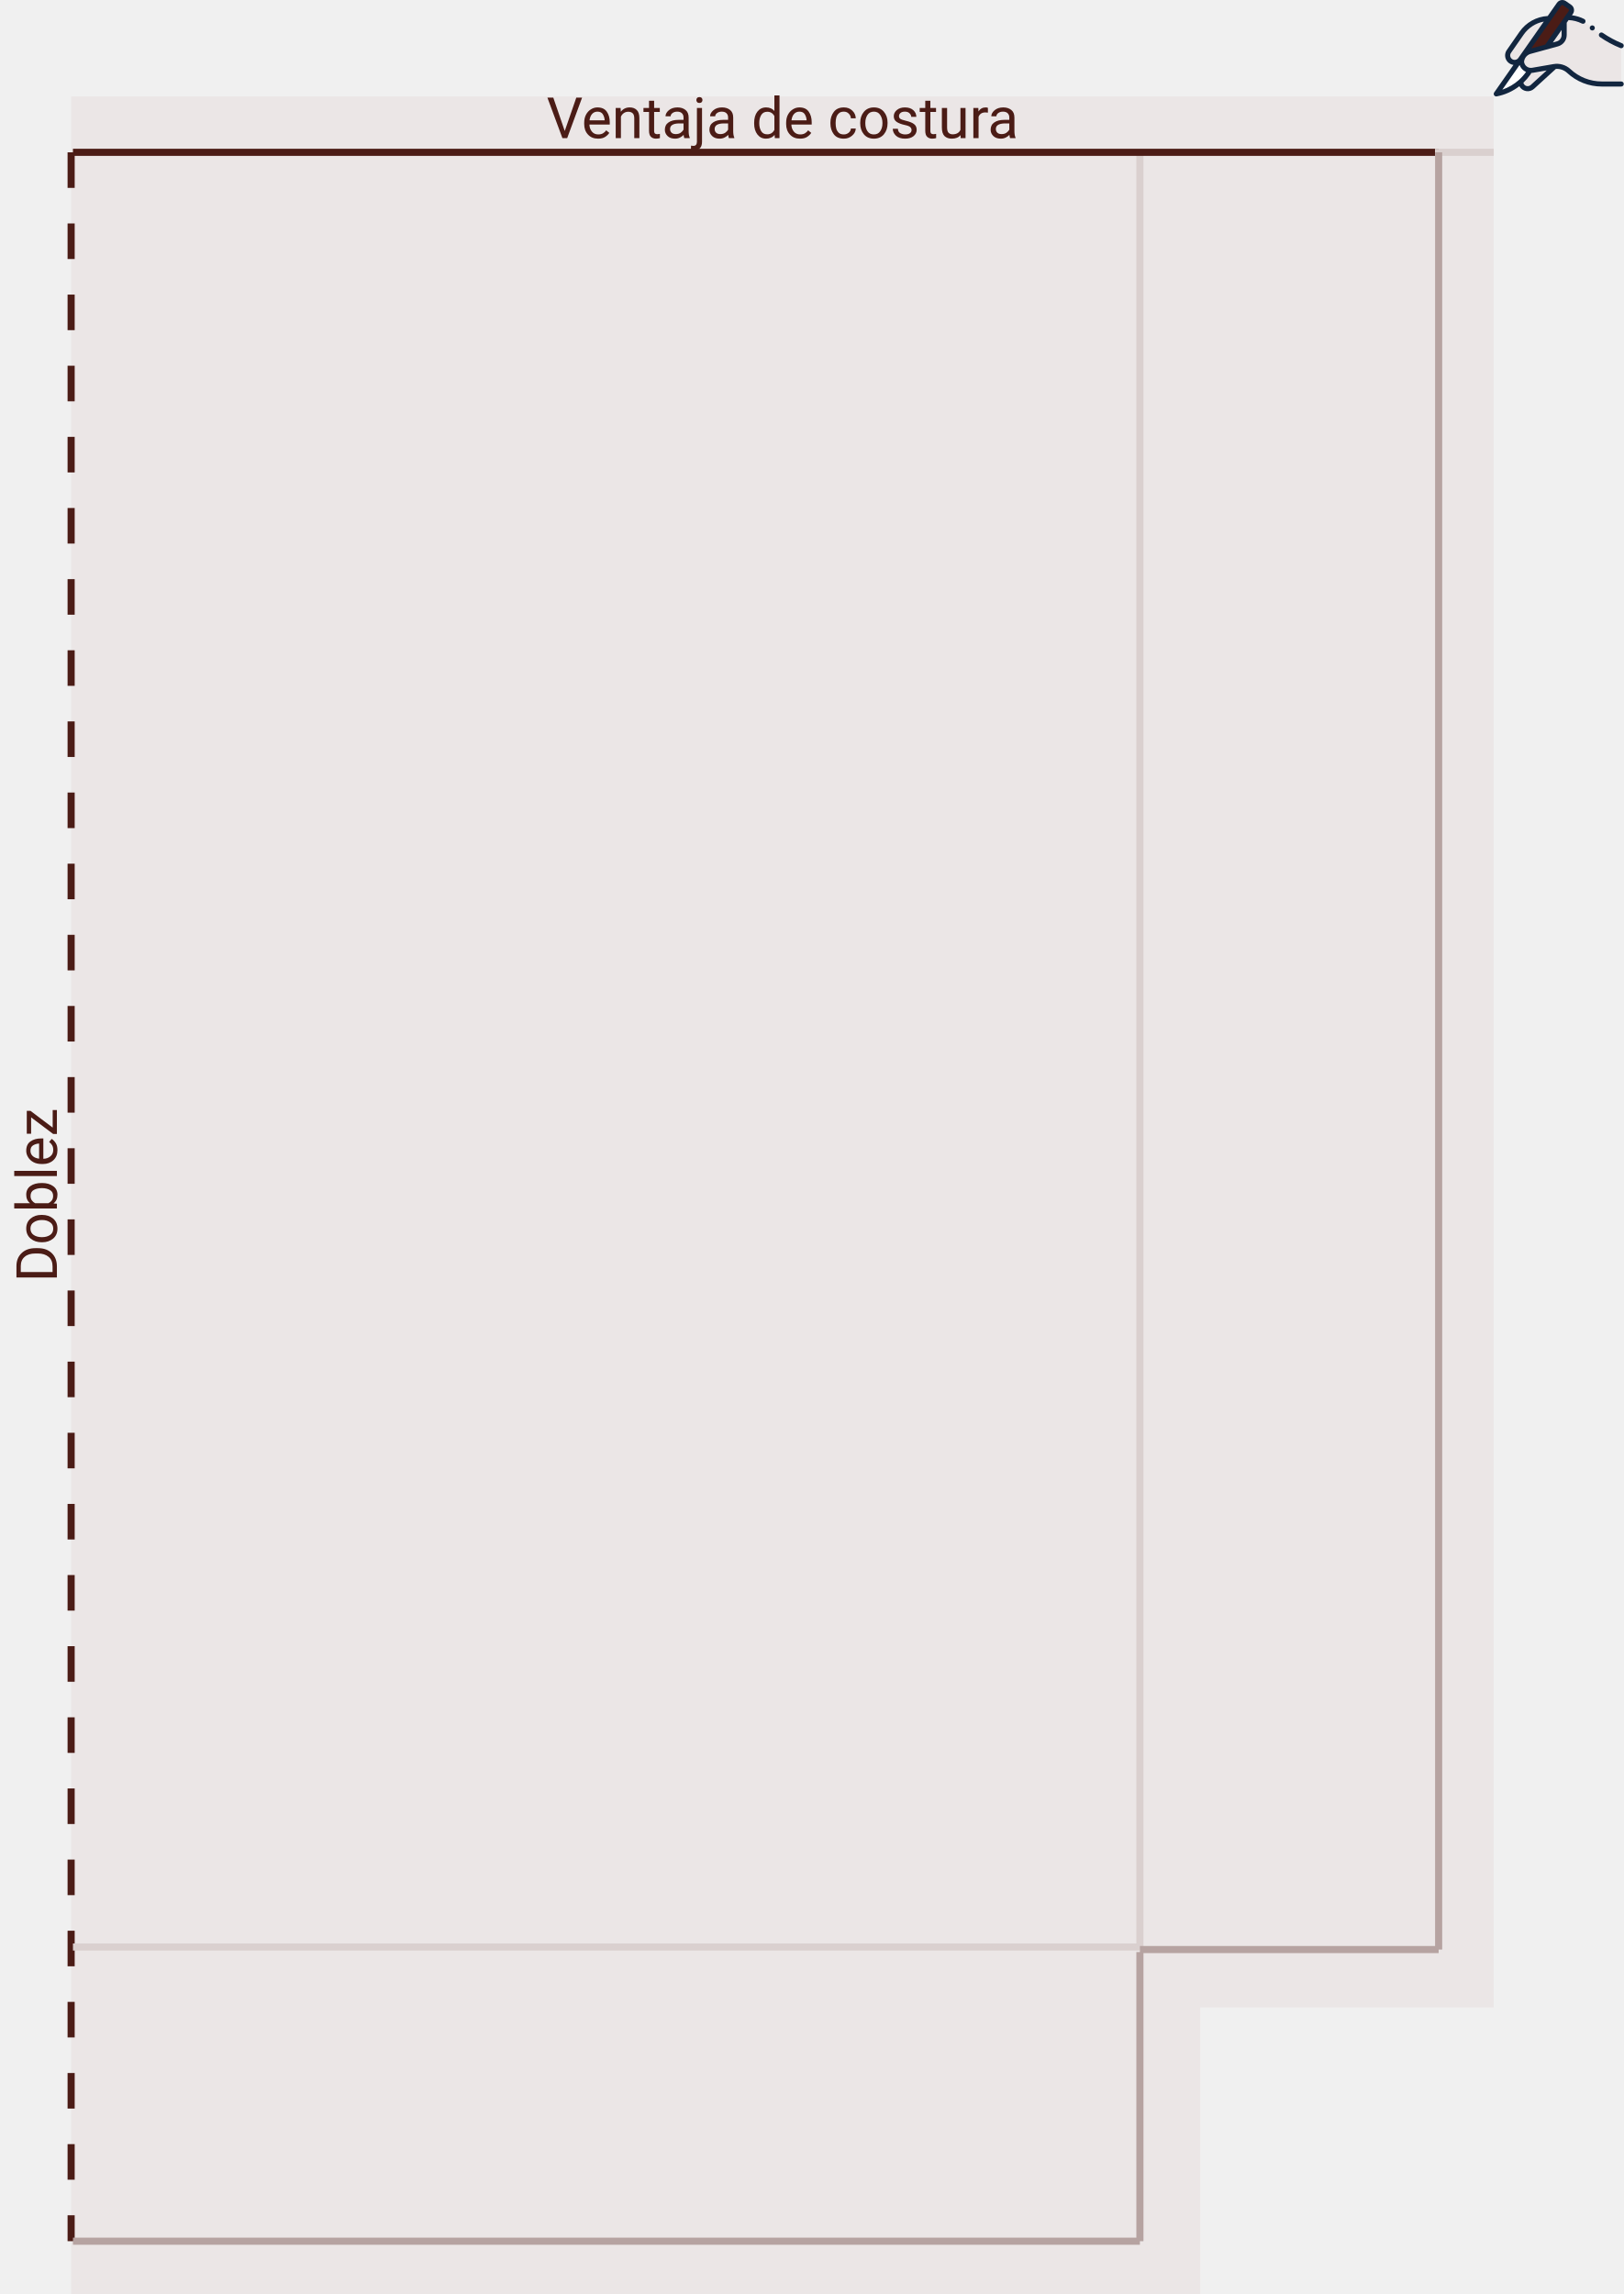
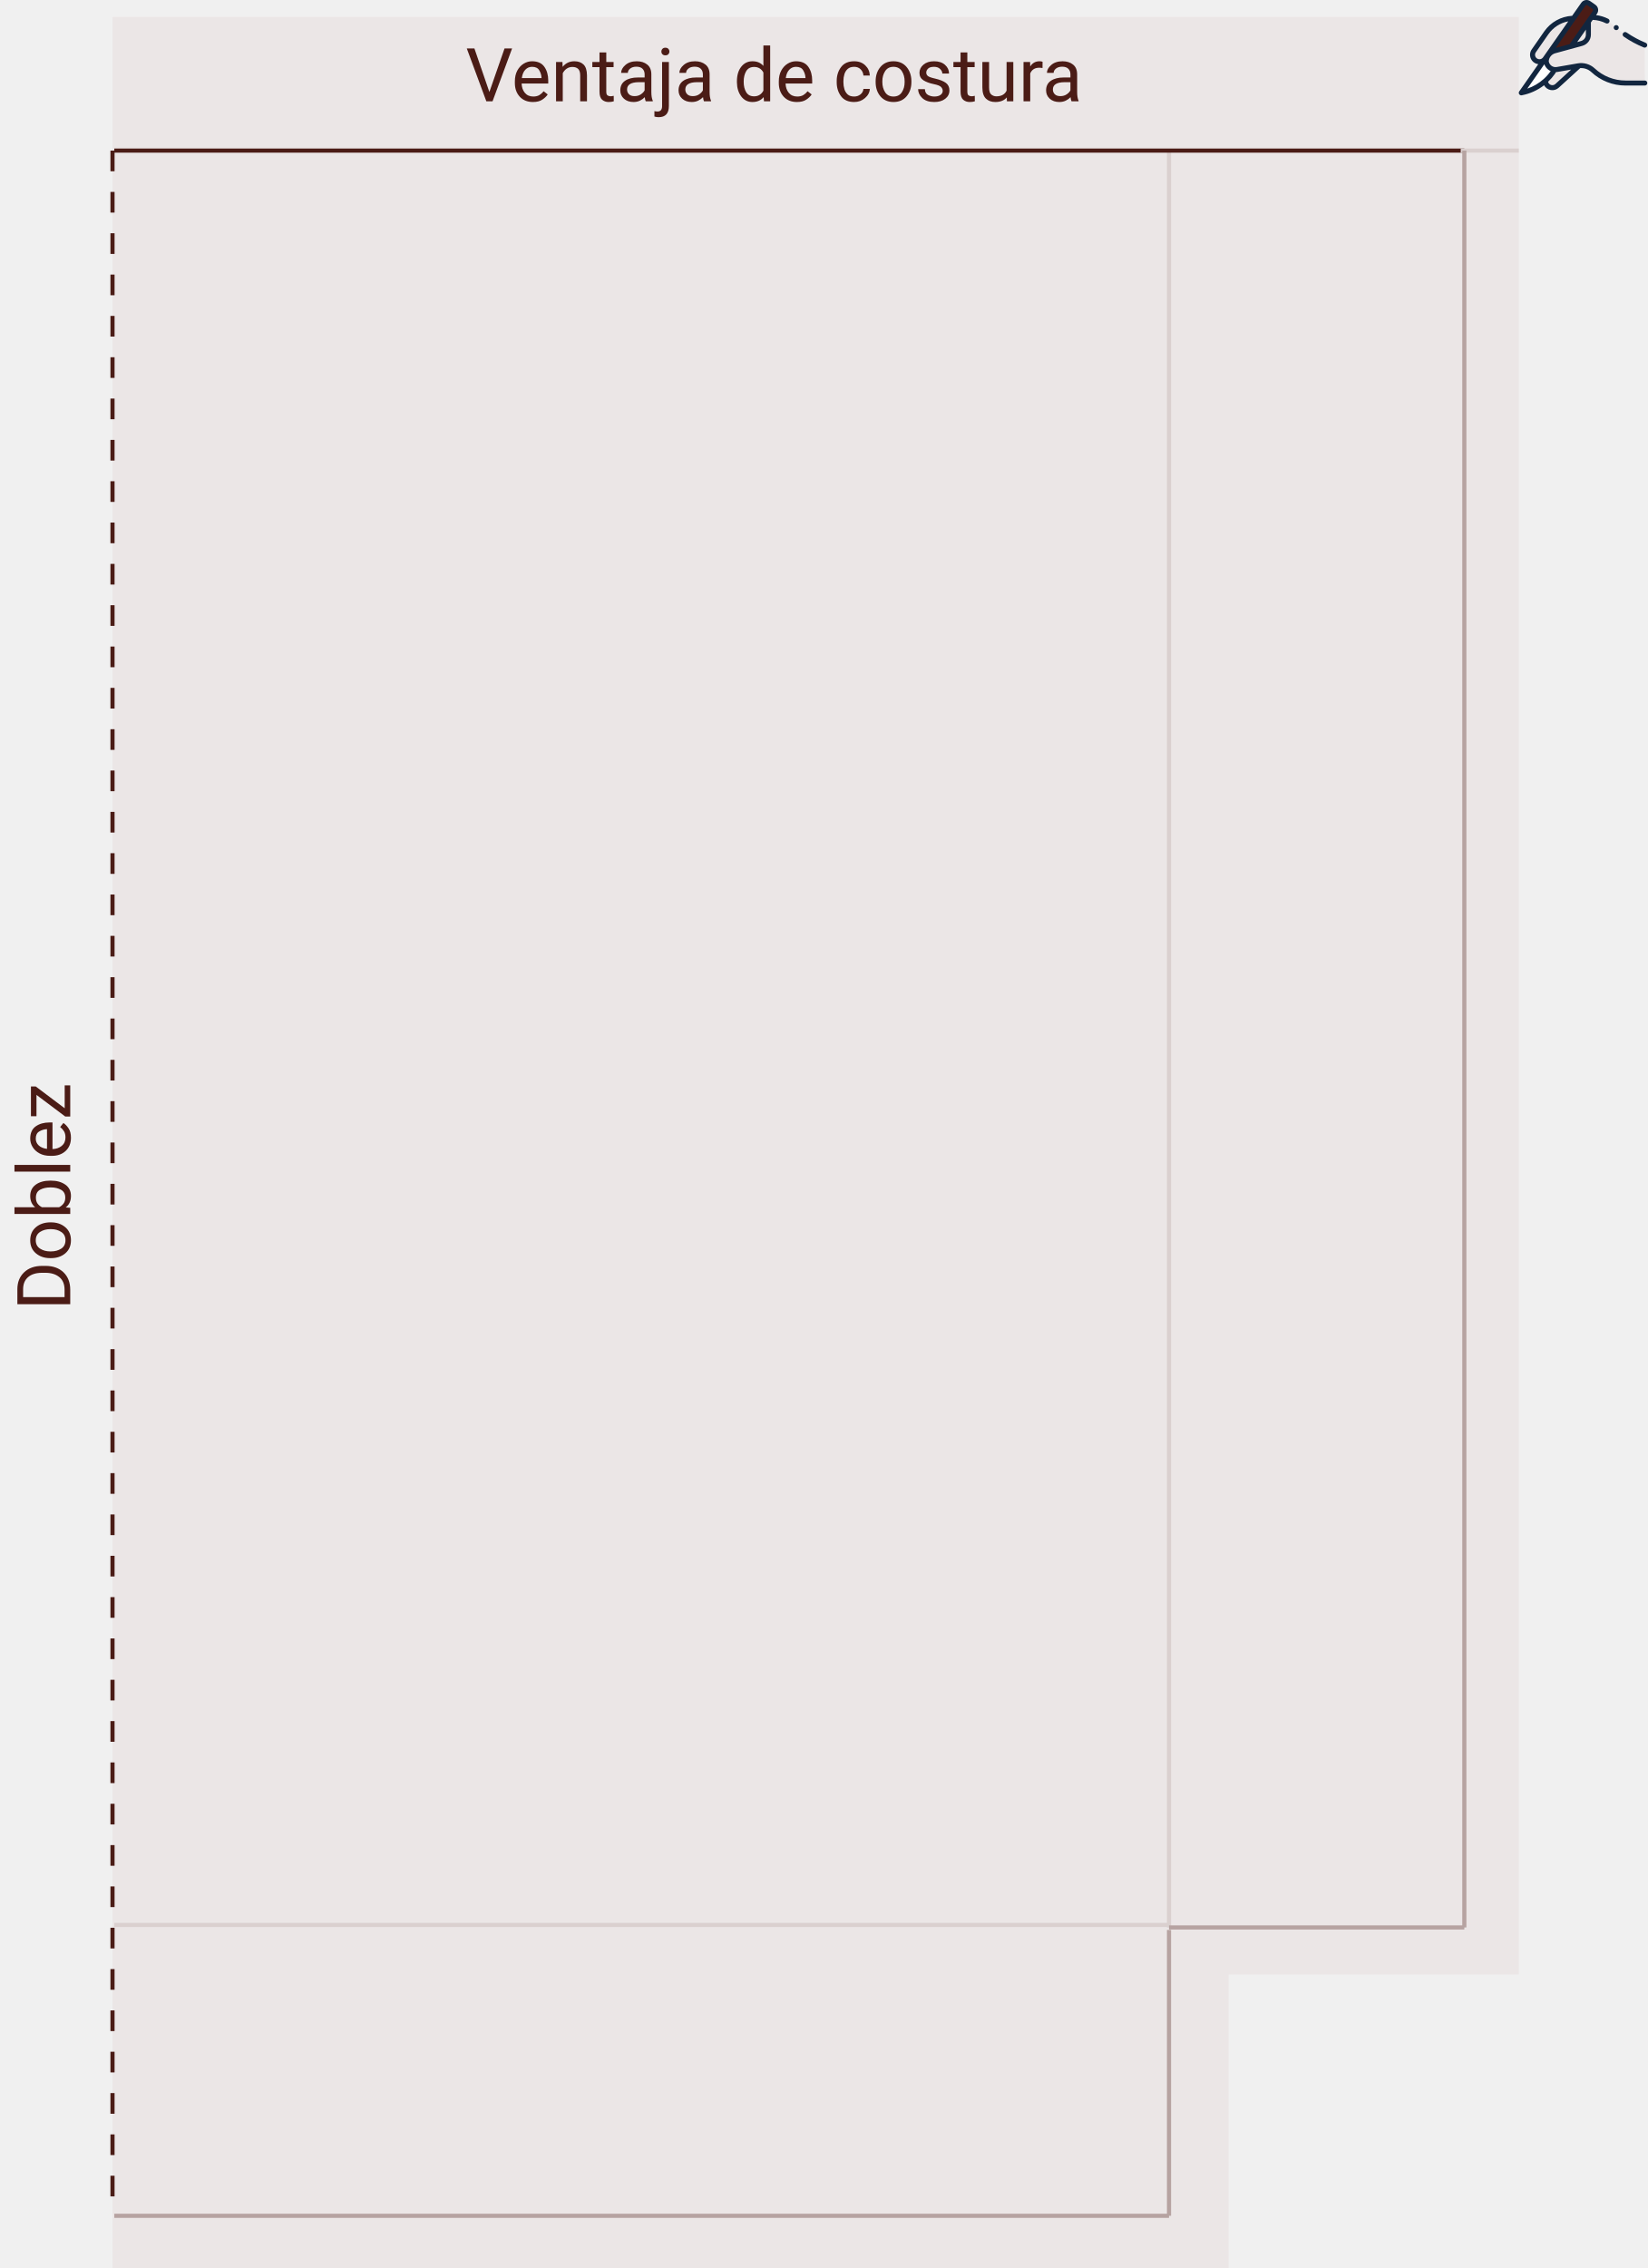
- <svg xmlns="http://www.w3.org/2000/svg" width="228.276" height="322.479" viewBox="0 0 228.276 322.479">
-   <g id="Grupo_1106489" data-name="Grupo 1106489" transform="translate(-790 -6473.088)">
-     <path id="Unión_15" data-name="Unión 15" d="M200,308.924V0H400V268.642h-41.27v40.282Z" transform="translate(600 6486.643)" fill="#ebe6e6" />
-     <line id="Línea_682" data-name="Línea 682" y2="293.643" transform="translate(800 6494.5)" fill="none" stroke="#4b1c16" stroke-width="1" stroke-dasharray="5" />
-     <line id="Línea_670" data-name="Línea 670" y2="252.645" transform="translate(950.257 6494.5)" fill="none" stroke="#dad0cf" stroke-width="1" />
-     <line id="Línea_667" data-name="Línea 667" y2="40.645" transform="translate(950.257 6747.5)" fill="none" stroke="#b6a3a1" stroke-width="1" />
-     <line id="Línea_663" data-name="Línea 663" x1="192" transform="translate(800.257 6494.5)" fill="none" stroke="#4b1c16" stroke-width="1" />
-     <line id="Línea_671" data-name="Línea 671" x1="150" transform="translate(800.257 6746.789)" fill="none" stroke="#dad0cf" stroke-width="1" />
-     <line id="Línea_673" data-name="Línea 673" x1="8.257" transform="translate(991.743 6494.5)" fill="none" stroke="#dad0cf" stroke-width="1" />
-     <line id="Línea_665" data-name="Línea 665" x1="42" transform="translate(950.257 6747.145)" fill="none" stroke="#b6a3a1" stroke-width="1" />
-     <line id="Línea_668" data-name="Línea 668" x1="150" transform="translate(800.257 6788.145)" fill="none" stroke="#b6a3a1" stroke-width="1" />
-     <line id="Línea_662" data-name="Línea 662" y2="252.645" transform="translate(992.257 6494.5)" fill="none" stroke="#b6a3a1" stroke-width="1" />
-     <text id="Ventaja_de_costura" data-name="Ventaja de costura" transform="translate(900.002 6492.501)" fill="#4b1c16" font-size="8" font-family="Roboto-Regular, Roboto">
-       <tspan x="-33.154" y="0">Ventaja de costura</tspan>
+ <svg xmlns="http://www.w3.org/2000/svg" width="398.667" height="548.762" viewBox="0 0 398.667 548.762">
+   <g id="Grupo_1106489" data-name="Grupo 1106489" transform="translate(-784 -6473.087)">
+     <path id="Unión_15" data-name="Unión 15" d="M0,544.656V0H340.342V473.636h-70.23v71.021Z" transform="translate(811.228 6477.193)" fill="#ebe6e6" />
+     <line id="Línea_682" data-name="Línea 682" y2="499.69" transform="translate(811.227 6509.525)" fill="none" stroke="#4b1c16" stroke-width="1" stroke-dasharray="5" />
+     <line id="Línea_670" data-name="Línea 670" y2="429.924" transform="translate(1066.918 6509.525)" fill="none" stroke="#dad0cf" stroke-width="1" />
+     <line id="Línea_667" data-name="Línea 667" y2="69.165" transform="translate(1066.918 6940.054)" fill="none" stroke="#b6a3a1" stroke-width="1" />
+     <line id="Línea_663" data-name="Línea 663" x1="326.726" transform="translate(811.664 6509.525)" fill="none" stroke="#4b1c16" stroke-width="1" />
+     <line id="Línea_671" data-name="Línea 671" x1="255.254" transform="translate(811.664 6938.844)" fill="none" stroke="#dad0cf" stroke-width="1" />
+     <line id="Línea_673" data-name="Línea 673" x1="14.051" transform="translate(1137.516 6509.525)" fill="none" stroke="#dad0cf" stroke-width="1" />
+     <line id="Línea_665" data-name="Línea 665" x1="71.471" transform="translate(1066.918 6939.449)" fill="none" stroke="#b6a3a1" stroke-width="1" />
+     <line id="Línea_668" data-name="Línea 668" x1="255.254" transform="translate(811.664 7009.218)" fill="none" stroke="#b6a3a1" stroke-width="1" />
+     <line id="Línea_662" data-name="Línea 662" y2="429.924" transform="translate(1138.39 6509.525)" fill="none" stroke="#b6a3a1" stroke-width="1" />
+     <text id="Ventaja_de_costura" data-name="Ventaja de costura" transform="translate(971.315 6497.598)" fill="#4b1c16" font-size="18" font-family="Roboto-Regular, Roboto">
+       <tspan x="-74.597" y="0">Ventaja de costura</tspan>
    </text>
-     <text id="Doblez" transform="translate(798 6641.105) rotate(-90)" fill="#4b1c16" font-size="8" font-family="Roboto-Regular, Roboto">
-       <tspan x="-12.221" y="0">Doblez</tspan>
+     <text id="Doblez" transform="translate(801 6762.633) rotate(-90)" fill="#4b1c16" font-size="18" font-family="Roboto-Regular, Roboto">
+       <tspan x="-27.497" y="0">Doblez</tspan>
    </text>
-     <g id="XMLID_1022_" transform="translate(1000 6406.969)">
-       <g id="XMLID_12_" transform="translate(0.357 66.476)">
-         <g id="XMLID_1174_" transform="translate(4.677 2.726)">
-           <path id="XMLID_291_" d="M145.886,152.487v1.84a1.294,1.294,0,0,1-.952,1.248l-3.915,1.073Z" transform="translate(-141.019 -152.487)" fill="#ebe6e6" />
+     <g id="XMLID_1022_" transform="translate(1151.566 6473.087)">
+       <g id="XMLID_12_" transform="translate(0.607 0.607)">
+         <g id="XMLID_1174_" transform="translate(7.959 4.639)">
+           <path id="XMLID_291_" d="M149.3,152.487v3.131a2.2,2.2,0,0,1-1.621,2.124l-6.662,1.825Z" transform="translate(-141.019 -152.487)" fill="#ebe6e6" />
        </g>
        <g id="XMLID_1173_">
-           <g id="XMLID_1176_" transform="translate(0 7.069)">
-             <path id="XMLID_290_" d="M14.042,274.146,10,279.919A7.135,7.135,0,0,0,14.5,277a1.862,1.862,0,0,0,.229-1.691v0Z" transform="translate(-10 -274.146)" fill="#fff" />
+           <g id="XMLID_1176_" transform="translate(0 12.029)">
+             <path id="XMLID_290_" d="M16.879,274.146,10,283.97a12.142,12.142,0,0,0,7.661-4.961,3.168,3.168,0,0,0,.39-2.878v0Z" transform="translate(-10 -274.146)" fill="#fff" />
          </g>
-           <g id="XMLID_1177_" transform="translate(3.941)">
-             <path id="XMLID_289_" d="M126.074,76.21l.734.514a.56.56,0,0,1,.138.78l-4.783,6.83a.56.56,0,0,1-.78.137l-.734-.514a.56.56,0,0,1-.138-.78l4.783-6.83A.56.56,0,0,1,126.074,76.21Z" transform="translate(-120.41 -76.108)" fill="#4b1c16" />
+           <g id="XMLID_1177_" transform="translate(6.707)">
+             <path id="XMLID_289_" d="M130.048,76.281l1.249.874a.953.953,0,0,1,.234,1.327l-8.139,11.623a.953.953,0,0,1-1.327.234l-1.249-.874a.953.953,0,0,1-.234-1.327l8.139-11.623A.953.953,0,0,1,130.048,76.281Z" transform="translate(-120.41 -76.108)" fill="#4b1c16" />
          </g>
-           <g id="XMLID_1059_" transform="translate(3.547 2.106)">
-             <path id="XMLID_288_" d="M123.382,139.049a14.472,14.472,0,0,1-4.049-2.489l-.292-.254a4.926,4.926,0,0,0-3.233-1.21l-.435.694v1.767a1.294,1.294,0,0,1-.952,1.248l-3.915,1.073a1.626,1.626,0,0,0-1.13,1.481,1.329,1.329,0,0,0,1.547,1.155l2.993-.517a2.471,2.471,0,0,1,2.11.62,6.755,6.755,0,0,0,4.628,1.826h2.738Z" transform="translate(-109.376 -135.096)" fill="#ebe6e6" />
+           <g id="XMLID_1059_" transform="translate(6.036 3.583)">
+             <path id="XMLID_288_" d="M133.209,141.823a24.626,24.626,0,0,1-6.89-4.235l-.5-.433a8.382,8.382,0,0,0-5.5-2.059l-.74,1.181v3.007a2.2,2.2,0,0,1-1.62,2.124l-6.662,1.825a2.767,2.767,0,0,0-1.922,2.52,2.262,2.262,0,0,0,2.632,1.966l5.092-.88a4.206,4.206,0,0,1,3.59,1.054A11.5,11.5,0,0,0,128.566,151h4.66Z" transform="translate(-109.376 -135.096)" fill="#ebe6e6" />
          </g>
        </g>
-         <g id="XMLID_1199_" transform="translate(3.436 8.981)">
-           <path id="XMLID_176_" d="M111.053,327.706,107.9,330.58a.984.984,0,0,1-1.647-.722l1.276-1.6Z" transform="translate(-106.257 -327.706)" fill="#ebe6e6" />
+         <g id="XMLID_1199_" transform="translate(5.847 15.283)">
+           <path id="XMLID_176_" d="M114.418,327.706,109.06,332.6a1.674,1.674,0,0,1-2.8-1.229l2.172-2.722Z" transform="translate(-106.257 -327.706)" fill="#ebe6e6" />
        </g>
-         <g id="XMLID_1545_" transform="translate(1.601 2.24)">
-           <path id="XMLID_168_" d="M60.67,138.863l-4.034,5.76a.984.984,0,0,1-1.612-1.129l1.785-2.567A4.813,4.813,0,0,1,60.67,138.863Z" transform="translate(-54.846 -138.863)" fill="#ebe6e6" />
+         <g id="XMLID_1545_" transform="translate(2.724 3.812)">
+           <path id="XMLID_168_" d="M64.758,138.863l-6.865,9.8a1.675,1.675,0,0,1-2.743-1.921l3.038-4.368A8.19,8.19,0,0,1,64.758,138.863Z" transform="translate(-54.846 -138.863)" fill="#ebe6e6" />
        </g>
      </g>
-       <g id="XMLID_292_" transform="translate(0 66.119)">
-         <path id="XMLID_293_" d="M414.008,194.38a14.848,14.848,0,0,0,2.849,1.54.357.357,0,1,0,.269-.661,14.138,14.138,0,0,1-2.712-1.466.357.357,0,0,0-.406.587Z" transform="translate(-399.081 -189.174)" fill="#12263f" />
-         <path id="XMLID_294_" d="M378.677,166.829a.357.357,0,1,0-.252-.1A.358.358,0,0,0,378.677,166.829Z" transform="translate(-364.816 -162.546)" fill="#12263f" />
-         <path id="XMLID_954_" d="M17.919,77.57H15.181A6.4,6.4,0,0,1,10.8,75.84a2.841,2.841,0,0,0-2.414-.71l-2.993.517a.972.972,0,0,1-1.129-.824,1.266,1.266,0,0,1,.867-1.116l3.915-1.073a1.655,1.655,0,0,0,1.215-1.593V69.314l.261-.372a4.593,4.593,0,0,1,1.876.486.357.357,0,0,0,.322-.637,5.309,5.309,0,0,0-1.725-.525l.134-.191A.918.918,0,0,0,10.9,66.8l-.734-.514a.918.918,0,0,0-1.277.225l-1.3,1.856a5.185,5.185,0,0,0-3.962,2.21L1.843,73.142a1.341,1.341,0,0,0,.932,2.1L.065,79.113a.357.357,0,0,0,.36.555A7.465,7.465,0,0,0,3.6,78.24a1.342,1.342,0,0,0,2.084.354l3.054-2.787a2.116,2.116,0,0,1,1.575.555,7.11,7.11,0,0,0,4.872,1.922h2.738a.357.357,0,1,0,0-.714ZM9.544,71.042a.94.94,0,0,1-.69.9l-.543.149,1.233-1.761v.708Zm-.069-4.123a.2.2,0,0,1,.283-.05l.734.514a.2.2,0,0,1,.05.283L7.233,72.39l-1.966.539ZM2.429,73.55l1.785-2.567a4.47,4.47,0,0,1,2.826-1.833l-3.585,5.12a.627.627,0,1,1-1.027-.72Zm1.208,1.706a1.67,1.67,0,0,0,.579.783,1.7,1.7,0,0,0,.327.192,7.1,7.1,0,0,1-.987,1.113c-.016.012.014-.015,0,0a6.868,6.868,0,0,1-2.347,1.38ZM5.2,78.067a.626.626,0,0,1-1.032-.317,7.547,7.547,0,0,0,.983-1.142,2.215,2.215,0,0,0,.143-.234,1.724,1.724,0,0,0,.218-.023l1.934-.334Z" transform="translate(0 -66.119)" fill="#12263f" />
+       <g id="XMLID_292_" transform="translate(0 0)">
+         <path id="XMLID_293_" d="M414.116,194.836a25.269,25.269,0,0,0,4.848,2.621.607.607,0,1,0,.458-1.125,24.063,24.063,0,0,1-4.614-2.495.607.607,0,0,0-.691,1Z" transform="translate(-388.715 -185.978)" fill="#12263f" />
+         <path id="XMLID_294_" d="M378.927,167.33a.608.608,0,1,0-.429-.178A.609.609,0,0,0,378.927,167.33Z" transform="translate(-355.34 -160.041)" fill="#12263f" />
+         <path id="XMLID_954_" d="M30.493,85.605H25.834a10.888,10.888,0,0,1-7.461-2.943,4.835,4.835,0,0,0-4.108-1.209l-5.092.88a1.655,1.655,0,0,1-1.921-1.4,2.154,2.154,0,0,1,1.475-1.9l6.662-1.825a2.817,2.817,0,0,0,2.067-2.71v-2.94l.443-.633a7.817,7.817,0,0,1,3.193.827.607.607,0,1,0,.548-1.085,9.035,9.035,0,0,0-2.935-.894l.227-.325a1.562,1.562,0,0,0-.383-2.173L17.3,66.4a1.562,1.562,0,0,0-2.173.383l-2.212,3.159A8.823,8.823,0,0,0,6.174,73.7L3.137,78.07a2.281,2.281,0,0,0,1.586,3.573L.11,88.231a.607.607,0,0,0,.612.945,12.7,12.7,0,0,0,5.4-2.431,2.283,2.283,0,0,0,3.547.6l5.2-4.743a3.6,3.6,0,0,1,2.68.945,12.1,12.1,0,0,0,8.291,3.271h4.659a.607.607,0,0,0,0-1.215ZM16.241,74.5a1.6,1.6,0,0,1-1.174,1.538l-.924.253,2.1-3v1.2Zm-.118-7.016A.346.346,0,0,1,16.6,67.4l1.249.874a.346.346,0,0,1,.085.481l-5.63,8.04-3.345.917ZM4.133,78.765,7.171,74.4a7.607,7.607,0,0,1,4.809-3.119l-6.1,8.713a1.067,1.067,0,1,1-1.747-1.226Zm2.055,2.9A2.842,2.842,0,0,0,7.173,83a2.9,2.9,0,0,0,.556.326,12.083,12.083,0,0,1-1.68,1.894c-.028.021.024-.025,0,0A11.687,11.687,0,0,1,2.056,87.57Zm2.66,4.782a1.065,1.065,0,0,1-1.756-.539,12.843,12.843,0,0,0,1.673-1.944,3.769,3.769,0,0,0,.243-.4,2.935,2.935,0,0,0,.371-.039l3.292-.569Z" transform="translate(0 -66.119)" fill="#12263f" />
      </g>
    </g>
  </g>
</svg>
